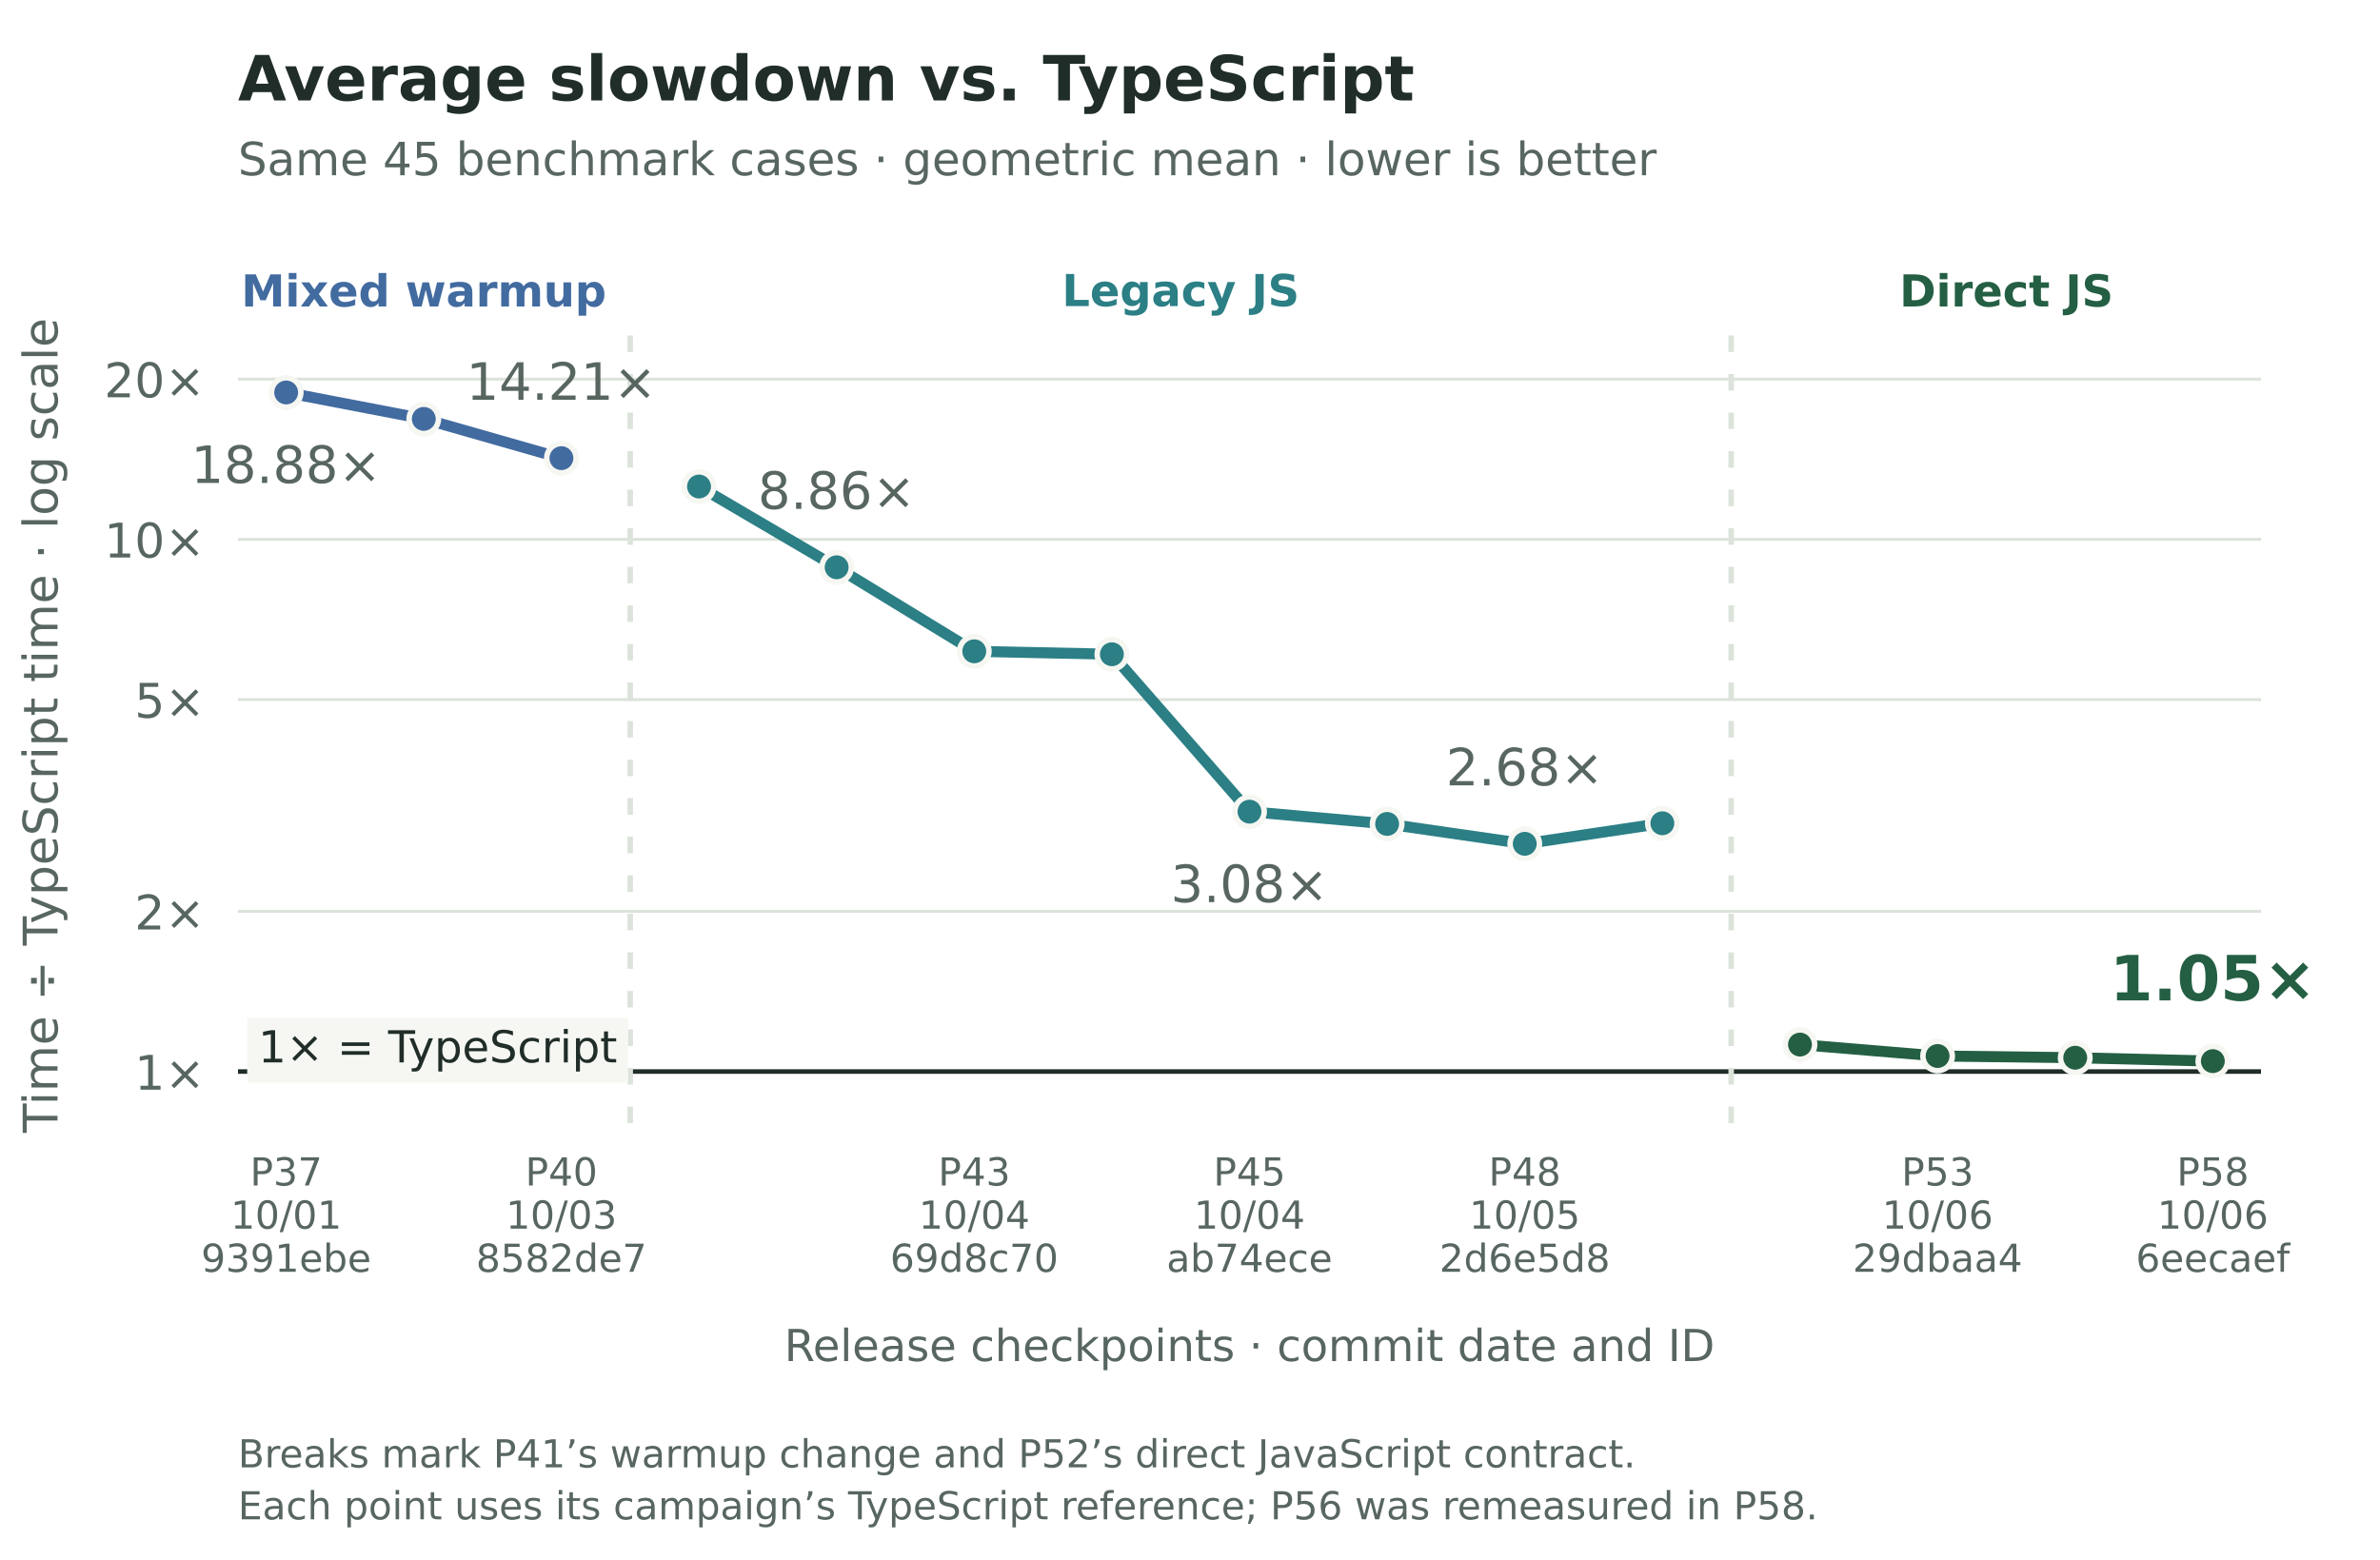
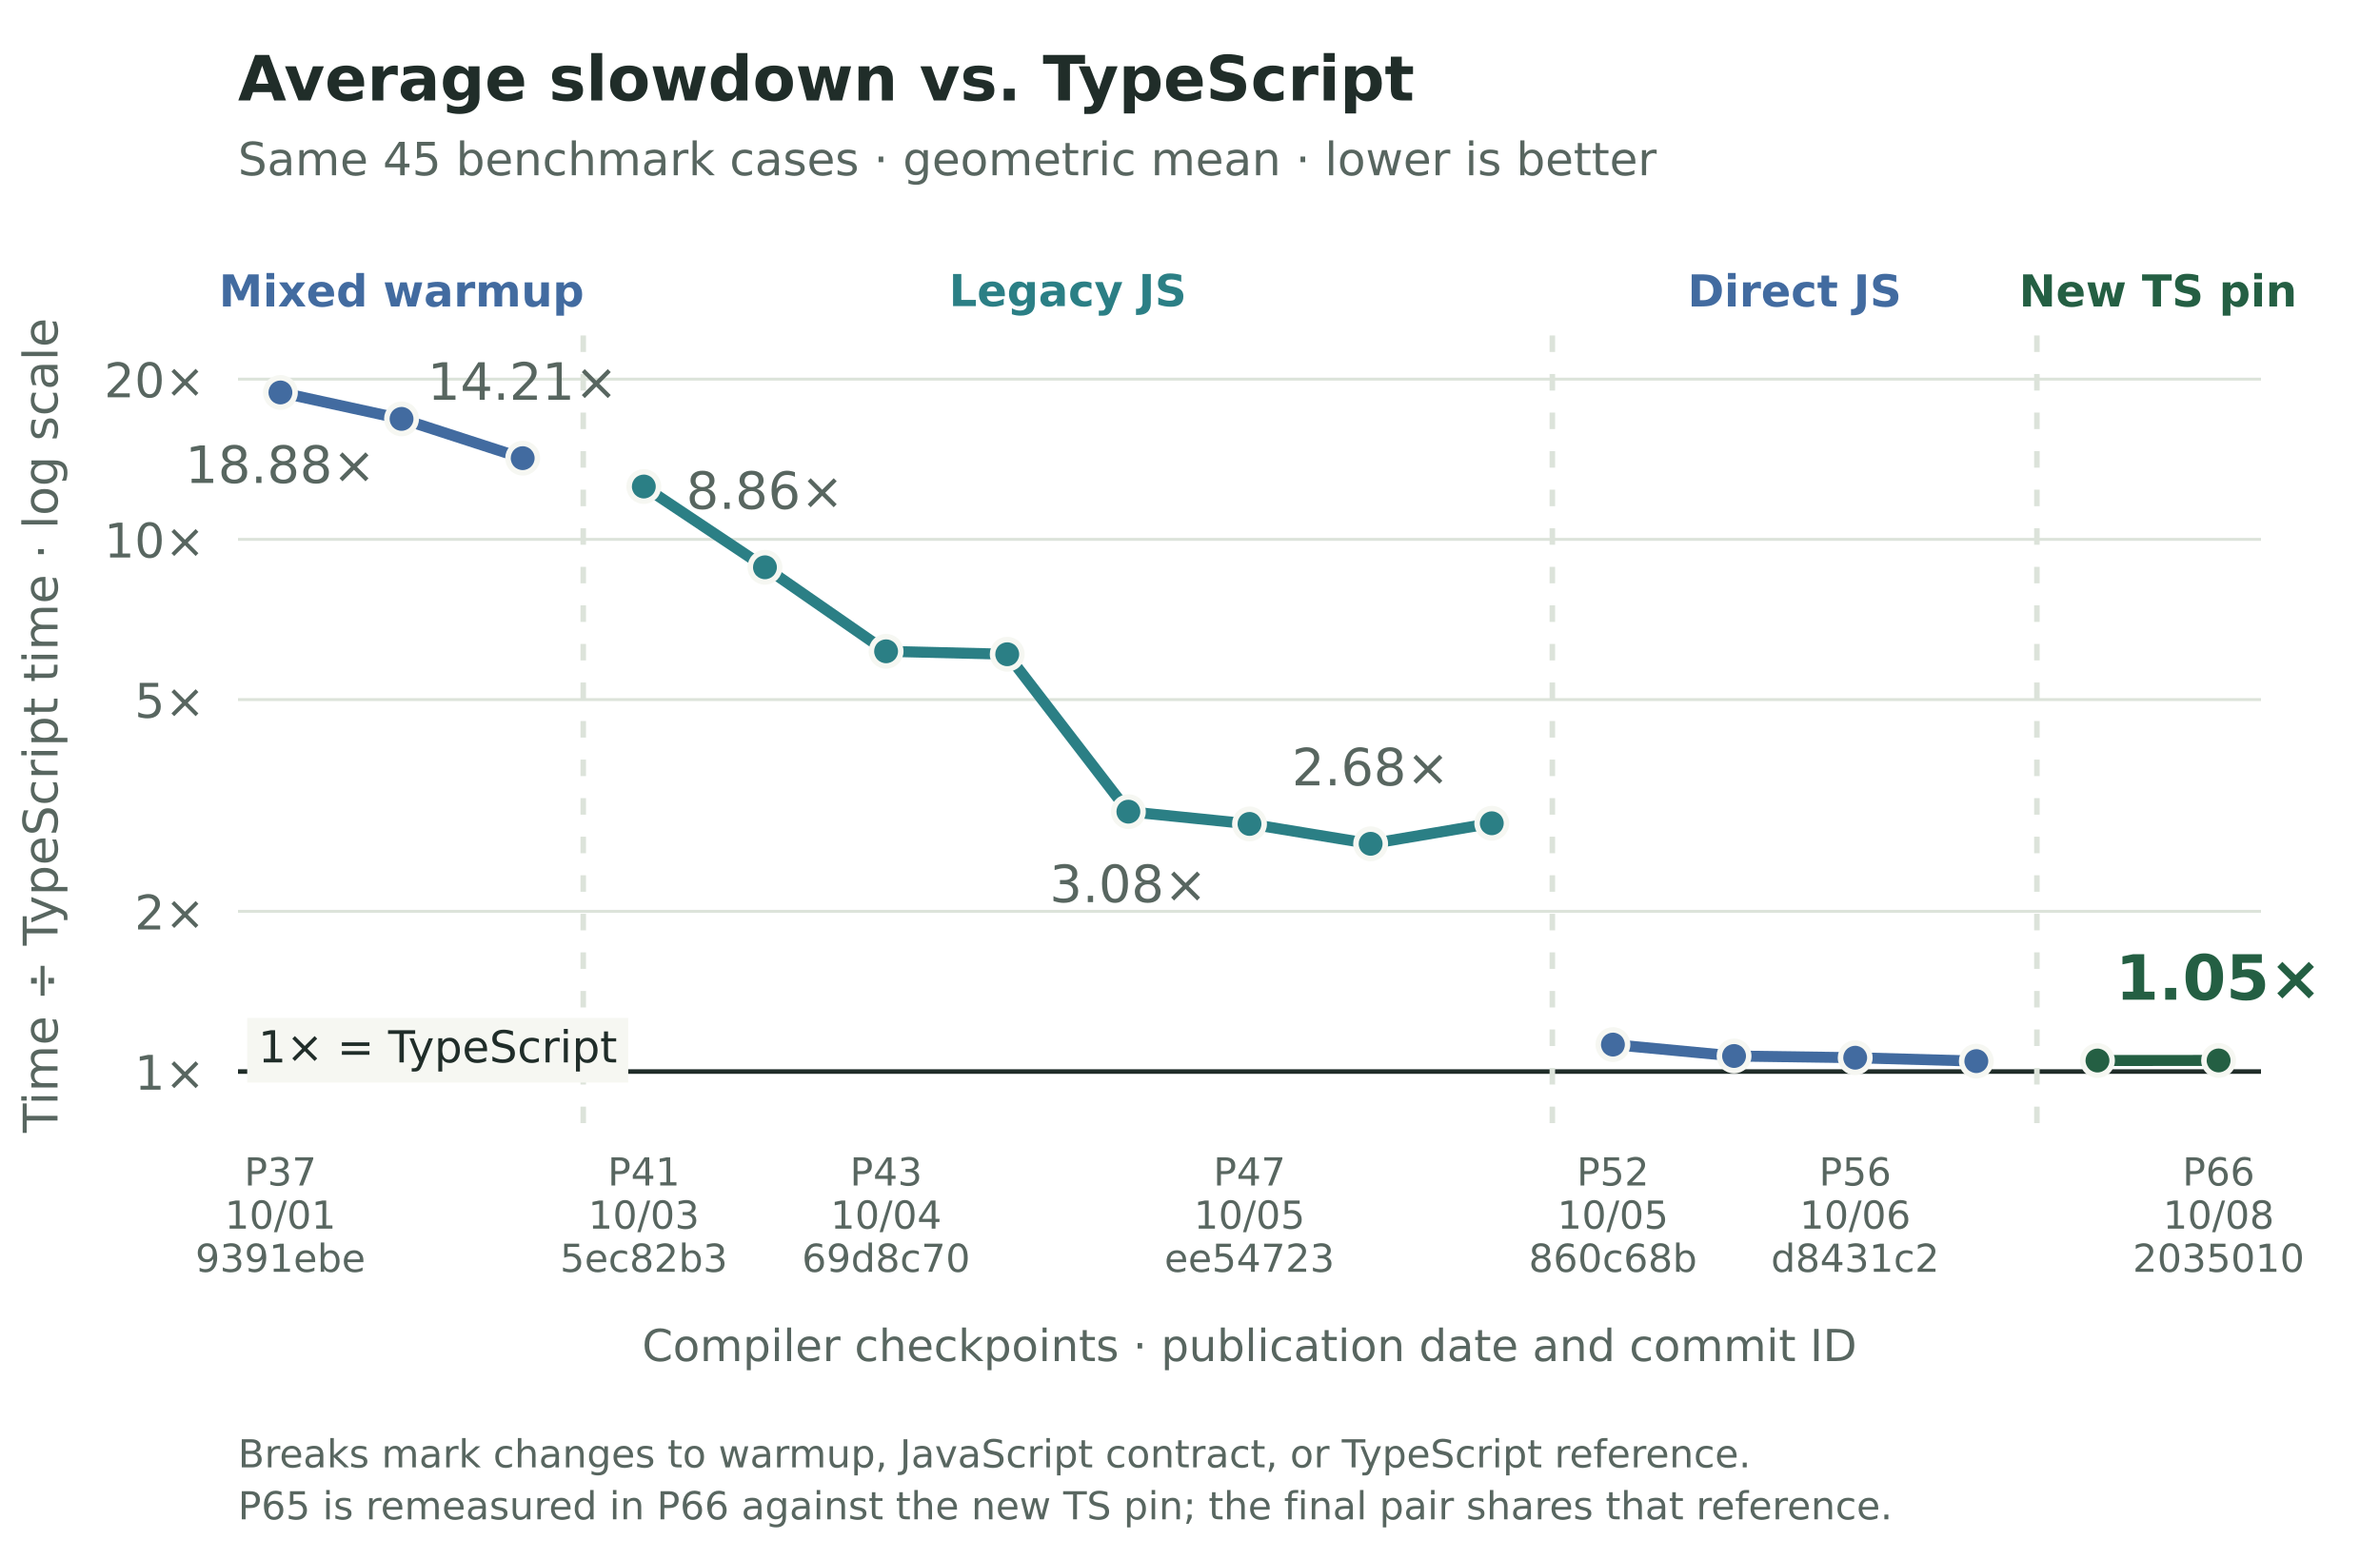
<svg xmlns="http://www.w3.org/2000/svg" xmlns:xlink="http://www.w3.org/1999/xlink" width="648pt" height="424.8pt" viewBox="0 0 648 424.8" version="1.1">
  <defs>
    <style type="text/css">*{stroke-linejoin: round; stroke-linecap: butt}</style>
  </defs>
  <g id="figure_1">
    <g id="patch_1">
      <path d="M 0 424.8  L 648 424.8  L 648 0  L 0 0  L 0 424.8  z " style="fill: none" />
    </g>
    <g id="axes_1">
      <g id="patch_2">
        <path d="M 64.8 305.856  L 615.6 305.856  L 615.6 89.208  L 64.8 89.208  L 64.8 305.856  z " style="fill: none" />
      </g>
      <g id="matplotlib.axis_1">
        <g id="xtick_1">
          <g id="line2d_1" />
          <g id="text_1">
-             <text style="fill: #586660; font: 10.5px 'DejaVu Sans'" transform="translate(68.06807 322.8344)">P37</text>
-             <text style="fill: #586660; font: 10.5px 'DejaVu Sans'" transform="translate(62.78444 334.5921)">10/01</text>
-             <text style="fill: #586660; font: 10.5px 'DejaVu Sans'" transform="translate(54.75932 346.3498)">9391ebe</text>
+             <text style="fill: #586660; font: 10.5px 'DejaVu Sans'" transform="translate(66.4975 322.8344)">P37</text>
+             <text style="fill: #586660; font: 10.5px 'DejaVu Sans'" transform="translate(61.21387 334.5921)">10/01</text>
+             <text style="fill: #586660; font: 10.5px 'DejaVu Sans'" transform="translate(53.18875 346.3498)">9391ebe</text>
          </g>
        </g>
        <g id="xtick_2">
          <g id="line2d_2" />
          <g id="text_2">
-             <text style="fill: #586660; font: 10.5px 'DejaVu Sans'" transform="translate(143.0068 322.8344)">P40</text>
-             <text style="fill: #586660; font: 10.5px 'DejaVu Sans'" transform="translate(137.7232 334.5921)">10/03</text>
-             <text style="fill: #586660; font: 10.5px 'DejaVu Sans'" transform="translate(129.5882 346.3498)">8582de7</text>
+             <text style="fill: #586660; font: 10.5px 'DejaVu Sans'" transform="translate(165.4436 322.8344)">P41</text>
+             <text style="fill: #586660; font: 10.5px 'DejaVu Sans'" transform="translate(160.16 334.5921)">10/03</text>
+             <text style="fill: #586660; font: 10.5px 'DejaVu Sans'" transform="translate(152.4786 346.3498)">5ec82b3</text>
          </g>
        </g>
        <g id="xtick_3">
          <g id="line2d_3" />
          <g id="text_3">
-             <text style="fill: #586660; font: 10.5px 'DejaVu Sans'" transform="translate(255.415 322.8344)">P43</text>
-             <text style="fill: #586660; font: 10.5px 'DejaVu Sans'" transform="translate(250.1314 334.5921)">10/04</text>
-             <text style="fill: #586660; font: 10.5px 'DejaVu Sans'" transform="translate(242.3401 346.3498)">69d8c70</text>
+             <text style="fill: #586660; font: 10.5px 'DejaVu Sans'" transform="translate(231.4077 322.8344)">P43</text>
+             <text style="fill: #586660; font: 10.5px 'DejaVu Sans'" transform="translate(226.124 334.5921)">10/04</text>
+             <text style="fill: #586660; font: 10.5px 'DejaVu Sans'" transform="translate(218.3327 346.3498)">69d8c70</text>
          </g>
        </g>
        <g id="xtick_4">
          <g id="line2d_4" />
          <g id="text_4">
-             <text style="fill: #586660; font: 10.5px 'DejaVu Sans'" transform="translate(330.3538 322.8344)">P45</text>
-             <text style="fill: #586660; font: 10.5px 'DejaVu Sans'" transform="translate(325.0702 334.5921)">10/04</text>
-             <text style="fill: #586660; font: 10.5px 'DejaVu Sans'" transform="translate(317.6217 346.3498)">ab74ece</text>
+             <text style="fill: #586660; font: 10.5px 'DejaVu Sans'" transform="translate(330.3538 322.8344)">P47</text>
+             <text style="fill: #586660; font: 10.5px 'DejaVu Sans'" transform="translate(325.0702 334.5921)">10/05</text>
+             <text style="fill: #586660; font: 10.5px 'DejaVu Sans'" transform="translate(317.0377 346.3498)">ee54723</text>
          </g>
        </g>
        <g id="xtick_5">
          <g id="line2d_5" />
          <g id="text_5">
-             <text style="fill: #586660; font: 10.5px 'DejaVu Sans'" transform="translate(405.2926 322.8344)">P48</text>
-             <text style="fill: #586660; font: 10.5px 'DejaVu Sans'" transform="translate(400.0089 334.5921)">10/05</text>
-             <text style="fill: #586660; font: 10.5px 'DejaVu Sans'" transform="translate(391.8813 346.3498)">2d6e5d8</text>
+             <text style="fill: #586660; font: 10.5px 'DejaVu Sans'" transform="translate(429.2999 322.8344)">P52</text>
+             <text style="fill: #586660; font: 10.5px 'DejaVu Sans'" transform="translate(424.0163 334.5921)">10/05</text>
+             <text style="fill: #586660; font: 10.5px 'DejaVu Sans'" transform="translate(416.2249 346.3498)">860c68b</text>
          </g>
        </g>
        <g id="xtick_6">
          <g id="line2d_6" />
          <g id="text_6">
-             <text style="fill: #586660; font: 10.5px 'DejaVu Sans'" transform="translate(517.7007 322.8344)">P53</text>
-             <text style="fill: #586660; font: 10.5px 'DejaVu Sans'" transform="translate(512.4171 334.5921)">10/06</text>
-             <text style="fill: #586660; font: 10.5px 'DejaVu Sans'" transform="translate(504.4256 346.3498)">29dbaa4</text>
+             <text style="fill: #586660; font: 10.5px 'DejaVu Sans'" transform="translate(495.264 322.8344)">P56</text>
+             <text style="fill: #586660; font: 10.5px 'DejaVu Sans'" transform="translate(489.9803 334.5921)">10/06</text>
+             <text style="fill: #586660; font: 10.5px 'DejaVu Sans'" transform="translate(482.189 346.3498)">d8431c2</text>
          </g>
        </g>
        <g id="xtick_7">
          <g id="line2d_7" />
          <g id="text_7">
-             <text style="fill: #586660; font: 10.5px 'DejaVu Sans'" transform="translate(592.6395 322.8344)">P58</text>
-             <text style="fill: #586660; font: 10.5px 'DejaVu Sans'" transform="translate(587.3559 334.5921)">10/06</text>
-             <text style="fill: #586660; font: 10.5px 'DejaVu Sans'" transform="translate(581.5021 346.3498)">6eecaef</text>
+             <text style="fill: #586660; font: 10.5px 'DejaVu Sans'" transform="translate(594.2101 322.8344)">P66</text>
+             <text style="fill: #586660; font: 10.5px 'DejaVu Sans'" transform="translate(588.9264 334.5921)">10/08</text>
+             <text style="fill: #586660; font: 10.5px 'DejaVu Sans'" transform="translate(580.6741 346.3498)">2035010</text>
          </g>
        </g>
        <g id="text_8">
-           <text style="fill: #586660; font: 12px 'DejaVu Sans'; text-anchor: middle" x="340.2" y="370.652" transform="rotate(-0 340.2 370.6516)">Release checkpoints · commit date and ID</text>
+           <text style="fill: #586660; font: 12px 'DejaVu Sans'; text-anchor: middle" x="340.2" y="370.652" transform="rotate(-0 340.2 370.6516)">Compiler checkpoints · publication date and commit ID</text>
        </g>
      </g>
      <g id="matplotlib.axis_2">
        <g id="ytick_1">
          <g id="line2d_8">
            <path d="M 64.8 291.811  L 615.6 291.811  " clip-path="url(#p68360a5b98)" style="fill: none; stroke: #dce3da; stroke-width: 0.8; stroke-linecap: square" />
          </g>
          <g id="line2d_9" />
          <g id="text_9">
            <text style="fill: #586660; font: 13px 'DejaVu Sans'; text-anchor: end" x="55.8" y="296.75" transform="rotate(-0 55.8 296.7499)">1×</text>
          </g>
        </g>
        <g id="ytick_2">
          <g id="line2d_10">
            <path d="M 64.8 248.183  L 615.6 248.183  " clip-path="url(#p68360a5b98)" style="fill: none; stroke: #dce3da; stroke-width: 0.8; stroke-linecap: square" />
          </g>
          <g id="line2d_11" />
          <g id="text_10">
            <text style="fill: #586660; font: 13px 'DejaVu Sans'; text-anchor: end" x="55.8" y="253.122" transform="rotate(-0 55.8 253.1217)">2×</text>
          </g>
        </g>
        <g id="ytick_3">
          <g id="line2d_12">
            <path d="M 64.8 190.509  L 615.6 190.509  " clip-path="url(#p68360a5b98)" style="fill: none; stroke: #dce3da; stroke-width: 0.8; stroke-linecap: square" />
          </g>
          <g id="line2d_13" />
          <g id="text_11">
            <text style="fill: #586660; font: 13px 'DejaVu Sans'; text-anchor: end" x="55.8" y="195.448" transform="rotate(-0 55.8 195.4484)">5×</text>
          </g>
        </g>
        <g id="ytick_4">
          <g id="line2d_14">
            <path d="M 64.8 146.881  L 615.6 146.881  " clip-path="url(#p68360a5b98)" style="fill: none; stroke: #dce3da; stroke-width: 0.8; stroke-linecap: square" />
          </g>
          <g id="line2d_15" />
          <g id="text_12">
            <text style="fill: #586660; font: 13px 'DejaVu Sans'; text-anchor: end" x="55.8" y="151.82" transform="rotate(-0 55.8 151.8203)">10×</text>
          </g>
        </g>
        <g id="ytick_5">
          <g id="line2d_16">
            <path d="M 64.8 103.253  L 615.6 103.253  " clip-path="url(#p68360a5b98)" style="fill: none; stroke: #dce3da; stroke-width: 0.8; stroke-linecap: square" />
          </g>
          <g id="line2d_17" />
          <g id="text_13">
            <text style="fill: #586660; font: 13px 'DejaVu Sans'; text-anchor: end" x="55.8" y="108.192" transform="rotate(-0 55.8 108.1921)">20×</text>
          </g>
        </g>
        <g id="text_14">
          <text style="fill: #586660; font: 13px 'DejaVu Sans'; text-anchor: middle" x="15.66" y="197.532" transform="rotate(-90 15.66031 197.532)">Time ÷ TypeScript time · log scale</text>
        </g>
      </g>
      <g id="line2d_18">
        <path d="M 64.8 291.811  L 615.6 291.811  " clip-path="url(#p68360a5b98)" style="fill: none; stroke: #202d29; stroke-width: 1.25; stroke-linecap: square" />
      </g>
      <g id="line2d_19">
-         <path d="M 171.588 305.856  L 171.588 89.208  " clip-path="url(#p68360a5b98)" style="fill: none; stroke-dasharray: 4.5,6; stroke-dashoffset: 0; stroke: #dce3da; stroke-width: 1.5" />
+         <path d="M 158.799 305.856  L 158.799 89.208  " clip-path="url(#p68360a5b98)" style="fill: none; stroke-dasharray: 4.5,6; stroke-dashoffset: 0; stroke: #dce3da; stroke-width: 1.5" />
      </g>
      <g id="line2d_20">
-         <path d="M 471.343 305.856  L 471.343 89.208  " clip-path="url(#p68360a5b98)" style="fill: none; stroke-dasharray: 4.5,6; stroke-dashoffset: 0; stroke: #dce3da; stroke-width: 1.5" />
+         <path d="M 422.655 305.856  L 422.655 89.208  " clip-path="url(#p68360a5b98)" style="fill: none; stroke-dasharray: 4.5,6; stroke-dashoffset: 0; stroke: #dce3da; stroke-width: 1.5" />
+       </g>
+       <g id="line2d_21">
+         <path d="M 554.583 305.856  L 554.583 89.208  " clip-path="url(#p68360a5b98)" style="fill: none; stroke-dasharray: 4.5,6; stroke-dashoffset: 0; stroke: #dce3da; stroke-width: 1.5" />
      </g>
      <g id="text_15">
        <g id="patch_3">
          <path d="M 67.308 294.811  L 171.046 294.811  L 171.046 277.197  L 67.308 277.197  z " style="fill: #f6f7f2" />
        </g>
        <text style="fill: #202d29; font: 12px 'DejaVu Sans'; text-anchor: start" x="70.308" y="289.315" transform="rotate(-0 70.308 289.3152)">1× = TypeScript</text>
      </g>
      <g id="text_16">
-         <text style="fill: #426ba0; font: 700 12px 'DejaVu Sans'; text-anchor: middle" x="115.384" y="83.463" transform="rotate(-0 115.3837 83.46265)">Mixed warmup</text>
+         <text style="fill: #426ba0; font: 700 12px 'DejaVu Sans'; text-anchor: middle" x="109.326" y="83.463" transform="rotate(-0 109.3257 83.46265)">Mixed warmup</text>
      </g>
      <g id="text_17">
-         <text style="fill: #2b7f85; font: 700 12px 'DejaVu Sans'; text-anchor: middle" x="321.465" y="83.369" transform="rotate(-0 321.4653 83.3689)">Legacy JS</text>
+         <text style="fill: #2b7f85; font: 700 12px 'DejaVu Sans'; text-anchor: middle" x="290.727" y="83.369" transform="rotate(-0 290.7269 83.3689)">Legacy JS</text>
      </g>
      <g id="text_18">
-         <text style="fill: #245f43; font: 700 12px 'DejaVu Sans'; text-anchor: middle" x="546.282" y="83.463" transform="rotate(-0 546.2816 83.46265)">Direct JS</text>
+         <text style="fill: #426ba0; font: 700 12px 'DejaVu Sans'; text-anchor: middle" x="488.619" y="83.463" transform="rotate(-0 488.6192 83.46265)">Direct JS</text>
      </g>
      <g id="text_19">
-         <text style="fill: #586660; font: 14px 'DejaVu Sans'; text-anchor: middle" x="77.914" y="131.515" transform="rotate(-0 77.91429 131.5153)">18.88×</text>
+         <text style="fill: #245f43; font: 700 12px 'DejaVu Sans'; text-anchor: middle" x="587.565" y="83.463" transform="rotate(-0 587.5653 83.46265)">New TS pin</text>
      </g>
      <g id="text_20">
-         <text style="fill: #586660; font: 14px 'DejaVu Sans'; text-anchor: middle" x="152.853" y="108.854" transform="rotate(-0 152.8531 108.8542)">14.21×</text>
+         <text style="fill: #586660; font: 14px 'DejaVu Sans'; text-anchor: middle" x="76.344" y="131.515" transform="rotate(-0 76.34371 131.5153)">18.88×</text>
      </g>
      <g id="text_21">
-         <text style="fill: #586660; font: 14px 'DejaVu Sans'; text-anchor: middle" x="227.792" y="138.575" transform="rotate(-0 227.7918 138.5751)">8.86×</text>
+         <text style="fill: #586660; font: 14px 'DejaVu Sans'; text-anchor: middle" x="142.308" y="108.854" transform="rotate(-0 142.3078 108.8542)">14.21×</text>
      </g>
      <g id="text_22">
-         <text style="fill: #586660; font: 14px 'DejaVu Sans'; text-anchor: middle" x="340.2" y="245.671" transform="rotate(-0 340.2 245.6708)">3.08×</text>
+         <text style="fill: #586660; font: 14px 'DejaVu Sans'; text-anchor: middle" x="208.272" y="138.575" transform="rotate(-0 208.2719 138.5751)">8.86×</text>
      </g>
      <g id="text_23">
-         <text style="fill: #586660; font: 14px 'DejaVu Sans'; text-anchor: middle" x="415.139" y="213.875" transform="rotate(-0 415.1388 213.8749)">2.68×</text>
+         <text style="fill: #586660; font: 14px 'DejaVu Sans'; text-anchor: middle" x="307.218" y="245.671" transform="rotate(-0 307.218 245.6708)">3.08×</text>
      </g>
      <g id="text_24">
-         <text style="fill: #245f43; font: 700 17px 'DejaVu Sans'; text-anchor: middle" x="602.486" y="272.438" transform="rotate(-0 602.4857 272.4381)">1.05×</text>
-       </g>
-       <g id="line2d_21">
-         <path d="M 77.914 106.877  L 115.384 114.07  L 152.853 124.766  " clip-path="url(#p68360a5b98)" style="fill: none; stroke: #426ba0; stroke-width: 3; stroke-linecap: square" />
+         <text style="fill: #586660; font: 14px 'DejaVu Sans'; text-anchor: middle" x="373.182" y="213.875" transform="rotate(-0 373.182 213.8749)">2.68×</text>
+       </g>
+       <g id="text_25">
+         <text style="fill: #245f43; font: 700 17px 'DejaVu Sans'; text-anchor: middle" x="604.056" y="272.248" transform="rotate(-0 604.0563 272.2475)">1.05×</text>
+       </g>
+       <g id="line2d_22">
+         <path d="M 76.344 106.877  L 109.326 114.07  L 142.308 124.766  " clip-path="url(#p68360a5b98)" style="fill: none; stroke: #426ba0; stroke-width: 3; stroke-linecap: square" />
        <defs>
          <path id="md4681f09c9" d="M 0 4  C 1.061 4 2.078 3.579 2.828 2.828  C 3.579 2.078 4 1.061 4 0  C 4 -1.061 3.579 -2.078 2.828 -2.828  C 2.078 -3.579 1.061 -4 0 -4  C -1.061 -4 -2.078 -3.579 -2.828 -2.828  C -3.579 -2.078 -4 -1.061 -4 0  C -4 1.061 -3.579 2.078 -2.828 2.828  C -2.078 3.579 -1.061 4 0 4  z " style="stroke: #f6f7f2; stroke-width: 1.5" />
        </defs>
        <g clip-path="url(#p68360a5b98)">
-           <use xlink:href="#md4681f09c9" x="77.914" y="106.877" style="fill: #426ba0; stroke: #f6f7f2; stroke-width: 1.5" />
-           <use xlink:href="#md4681f09c9" x="115.384" y="114.07" style="fill: #426ba0; stroke: #f6f7f2; stroke-width: 1.5" />
-           <use xlink:href="#md4681f09c9" x="152.853" y="124.766" style="fill: #426ba0; stroke: #f6f7f2; stroke-width: 1.5" />
-         </g>
-       </g>
-       <g id="line2d_22">
-         <path d="M 190.322 132.489  L 227.792 154.487  L 265.261 177.366  L 302.731 178.167  L 340.2 221.033  L 377.669 224.376  L 415.139 229.786  L 452.608 224.195  " clip-path="url(#p68360a5b98)" style="fill: none; stroke: #2b7f85; stroke-width: 3; stroke-linecap: square" />
+           <use xlink:href="#md4681f09c9" x="76.344" y="106.877" style="fill: #426ba0; stroke: #f6f7f2; stroke-width: 1.5" />
+           <use xlink:href="#md4681f09c9" x="109.326" y="114.07" style="fill: #426ba0; stroke: #f6f7f2; stroke-width: 1.5" />
+           <use xlink:href="#md4681f09c9" x="142.308" y="124.766" style="fill: #426ba0; stroke: #f6f7f2; stroke-width: 1.5" />
+         </g>
+       </g>
+       <g id="line2d_23">
+         <path d="M 175.29 132.489  L 208.272 154.487  L 241.254 177.366  L 274.236 178.167  L 307.218 221.033  L 340.2 224.376  L 373.182 229.786  L 406.164 224.195  " clip-path="url(#p68360a5b98)" style="fill: none; stroke: #2b7f85; stroke-width: 3; stroke-linecap: square" />
        <defs>
          <path id="md5c3249d31" d="M 0 4  C 1.061 4 2.078 3.579 2.828 2.828  C 3.579 2.078 4 1.061 4 0  C 4 -1.061 3.579 -2.078 2.828 -2.828  C 2.078 -3.579 1.061 -4 0 -4  C -1.061 -4 -2.078 -3.579 -2.828 -2.828  C -3.579 -2.078 -4 -1.061 -4 0  C -4 1.061 -3.579 2.078 -2.828 2.828  C -2.078 3.579 -1.061 4 0 4  z " style="stroke: #f6f7f2; stroke-width: 1.5" />
        </defs>
        <g clip-path="url(#p68360a5b98)">
-           <use xlink:href="#md5c3249d31" x="190.322" y="132.489" style="fill: #2b7f85; stroke: #f6f7f2; stroke-width: 1.5" />
-           <use xlink:href="#md5c3249d31" x="227.792" y="154.487" style="fill: #2b7f85; stroke: #f6f7f2; stroke-width: 1.5" />
-           <use xlink:href="#md5c3249d31" x="265.261" y="177.366" style="fill: #2b7f85; stroke: #f6f7f2; stroke-width: 1.5" />
-           <use xlink:href="#md5c3249d31" x="302.731" y="178.167" style="fill: #2b7f85; stroke: #f6f7f2; stroke-width: 1.5" />
-           <use xlink:href="#md5c3249d31" x="340.2" y="221.033" style="fill: #2b7f85; stroke: #f6f7f2; stroke-width: 1.5" />
-           <use xlink:href="#md5c3249d31" x="377.669" y="224.376" style="fill: #2b7f85; stroke: #f6f7f2; stroke-width: 1.5" />
-           <use xlink:href="#md5c3249d31" x="415.139" y="229.786" style="fill: #2b7f85; stroke: #f6f7f2; stroke-width: 1.5" />
-           <use xlink:href="#md5c3249d31" x="452.608" y="224.195" style="fill: #2b7f85; stroke: #f6f7f2; stroke-width: 1.5" />
-         </g>
-       </g>
-       <g id="line2d_23">
-         <path d="M 490.078 284.465  L 527.547 287.576  L 565.016 288.041  L 602.486 288.974  " clip-path="url(#p68360a5b98)" style="fill: none; stroke: #245f43; stroke-width: 3; stroke-linecap: square" />
+           <use xlink:href="#md5c3249d31" x="175.29" y="132.489" style="fill: #2b7f85; stroke: #f6f7f2; stroke-width: 1.5" />
+           <use xlink:href="#md5c3249d31" x="208.272" y="154.487" style="fill: #2b7f85; stroke: #f6f7f2; stroke-width: 1.5" />
+           <use xlink:href="#md5c3249d31" x="241.254" y="177.366" style="fill: #2b7f85; stroke: #f6f7f2; stroke-width: 1.5" />
+           <use xlink:href="#md5c3249d31" x="274.236" y="178.167" style="fill: #2b7f85; stroke: #f6f7f2; stroke-width: 1.5" />
+           <use xlink:href="#md5c3249d31" x="307.218" y="221.033" style="fill: #2b7f85; stroke: #f6f7f2; stroke-width: 1.5" />
+           <use xlink:href="#md5c3249d31" x="340.2" y="224.376" style="fill: #2b7f85; stroke: #f6f7f2; stroke-width: 1.5" />
+           <use xlink:href="#md5c3249d31" x="373.182" y="229.786" style="fill: #2b7f85; stroke: #f6f7f2; stroke-width: 1.5" />
+           <use xlink:href="#md5c3249d31" x="406.164" y="224.195" style="fill: #2b7f85; stroke: #f6f7f2; stroke-width: 1.5" />
+         </g>
+       </g>
+       <g id="line2d_24">
+         <path d="M 439.146 284.465  L 472.128 287.576  L 505.11 288.041  L 538.092 288.974  " clip-path="url(#p68360a5b98)" style="fill: none; stroke: #426ba0; stroke-width: 3; stroke-linecap: square" />
+         <g clip-path="url(#p68360a5b98)">
+           <use xlink:href="#md4681f09c9" x="439.146" y="284.465" style="fill: #426ba0; stroke: #f6f7f2; stroke-width: 1.5" />
+           <use xlink:href="#md4681f09c9" x="472.128" y="287.576" style="fill: #426ba0; stroke: #f6f7f2; stroke-width: 1.5" />
+           <use xlink:href="#md4681f09c9" x="505.11" y="288.041" style="fill: #426ba0; stroke: #f6f7f2; stroke-width: 1.5" />
+           <use xlink:href="#md4681f09c9" x="538.092" y="288.974" style="fill: #426ba0; stroke: #f6f7f2; stroke-width: 1.5" />
+         </g>
+       </g>
+       <g id="line2d_25">
+         <path d="M 571.074 288.807  L 604.056 288.783  " clip-path="url(#p68360a5b98)" style="fill: none; stroke: #245f43; stroke-width: 3; stroke-linecap: square" />
        <defs>
          <path id="mc79a89a42d" d="M 0 4  C 1.061 4 2.078 3.579 2.828 2.828  C 3.579 2.078 4 1.061 4 0  C 4 -1.061 3.579 -2.078 2.828 -2.828  C 2.078 -3.579 1.061 -4 0 -4  C -1.061 -4 -2.078 -3.579 -2.828 -2.828  C -3.579 -2.078 -4 -1.061 -4 0  C -4 1.061 -3.579 2.078 -2.828 2.828  C -2.078 3.579 -1.061 4 0 4  z " style="stroke: #f6f7f2; stroke-width: 1.5" />
        </defs>
        <g clip-path="url(#p68360a5b98)">
-           <use xlink:href="#mc79a89a42d" x="490.078" y="284.465" style="fill: #245f43; stroke: #f6f7f2; stroke-width: 1.5" />
-           <use xlink:href="#mc79a89a42d" x="527.547" y="287.576" style="fill: #245f43; stroke: #f6f7f2; stroke-width: 1.5" />
-           <use xlink:href="#mc79a89a42d" x="565.016" y="288.041" style="fill: #245f43; stroke: #f6f7f2; stroke-width: 1.5" />
-           <use xlink:href="#mc79a89a42d" x="602.486" y="288.974" style="fill: #245f43; stroke: #f6f7f2; stroke-width: 1.5" />
-         </g>
-       </g>
-     </g>
-     <g id="text_25">
+           <use xlink:href="#mc79a89a42d" x="571.074" y="288.807" style="fill: #245f43; stroke: #f6f7f2; stroke-width: 1.5" />
+           <use xlink:href="#mc79a89a42d" x="604.056" y="288.783" style="fill: #245f43; stroke: #f6f7f2; stroke-width: 1.5" />
+         </g>
+       </g>
+     </g>
+     <g id="text_26">
      <text style="fill: #202d29; font: 700 17px 'DejaVu Sans'; text-anchor: start" x="64.8" y="27.361" transform="rotate(-0 64.8 27.36054)">Average slowdown vs. TypeScript</text>
    </g>
-     <g id="text_26">
+     <g id="text_27">
      <text style="fill: #586660; font: 12.5px 'DejaVu Sans'; text-anchor: start" x="64.8" y="47.73" transform="rotate(-0 64.8 47.73005)">Same 45 benchmark cases · geometric mean · lower is better</text>
    </g>
-     <g id="text_27">
-       <text style="fill: #586660; font: 10.5px 'DejaVu Sans'" transform="translate(64.8 399.604)">Breaks mark P41’s warmup change and P52’s direct JavaScript contract.</text>
-       <text style="fill: #586660; font: 10.5px 'DejaVu Sans'" transform="translate(64.8 413.7552)">Each point uses its campaign’s TypeScript reference; P56 was remeasured in P58.</text>
+     <g id="text_28">
+       <text style="fill: #586660; font: 10.5px 'DejaVu Sans'" transform="translate(64.8 399.604)">Breaks mark changes to warmup, JavaScript contract, or TypeScript reference.</text>
+       <text style="fill: #586660; font: 10.5px 'DejaVu Sans'" transform="translate(64.8 413.7552)">P65 is remeasured in P66 against the new TS pin; the final pair shares that reference.</text>
    </g>
  </g>
  <defs>
    <clipPath id="p68360a5b98">
      <rect x="64.8" y="89.208" width="550.8" height="216.648" />
    </clipPath>
  </defs>
</svg>
